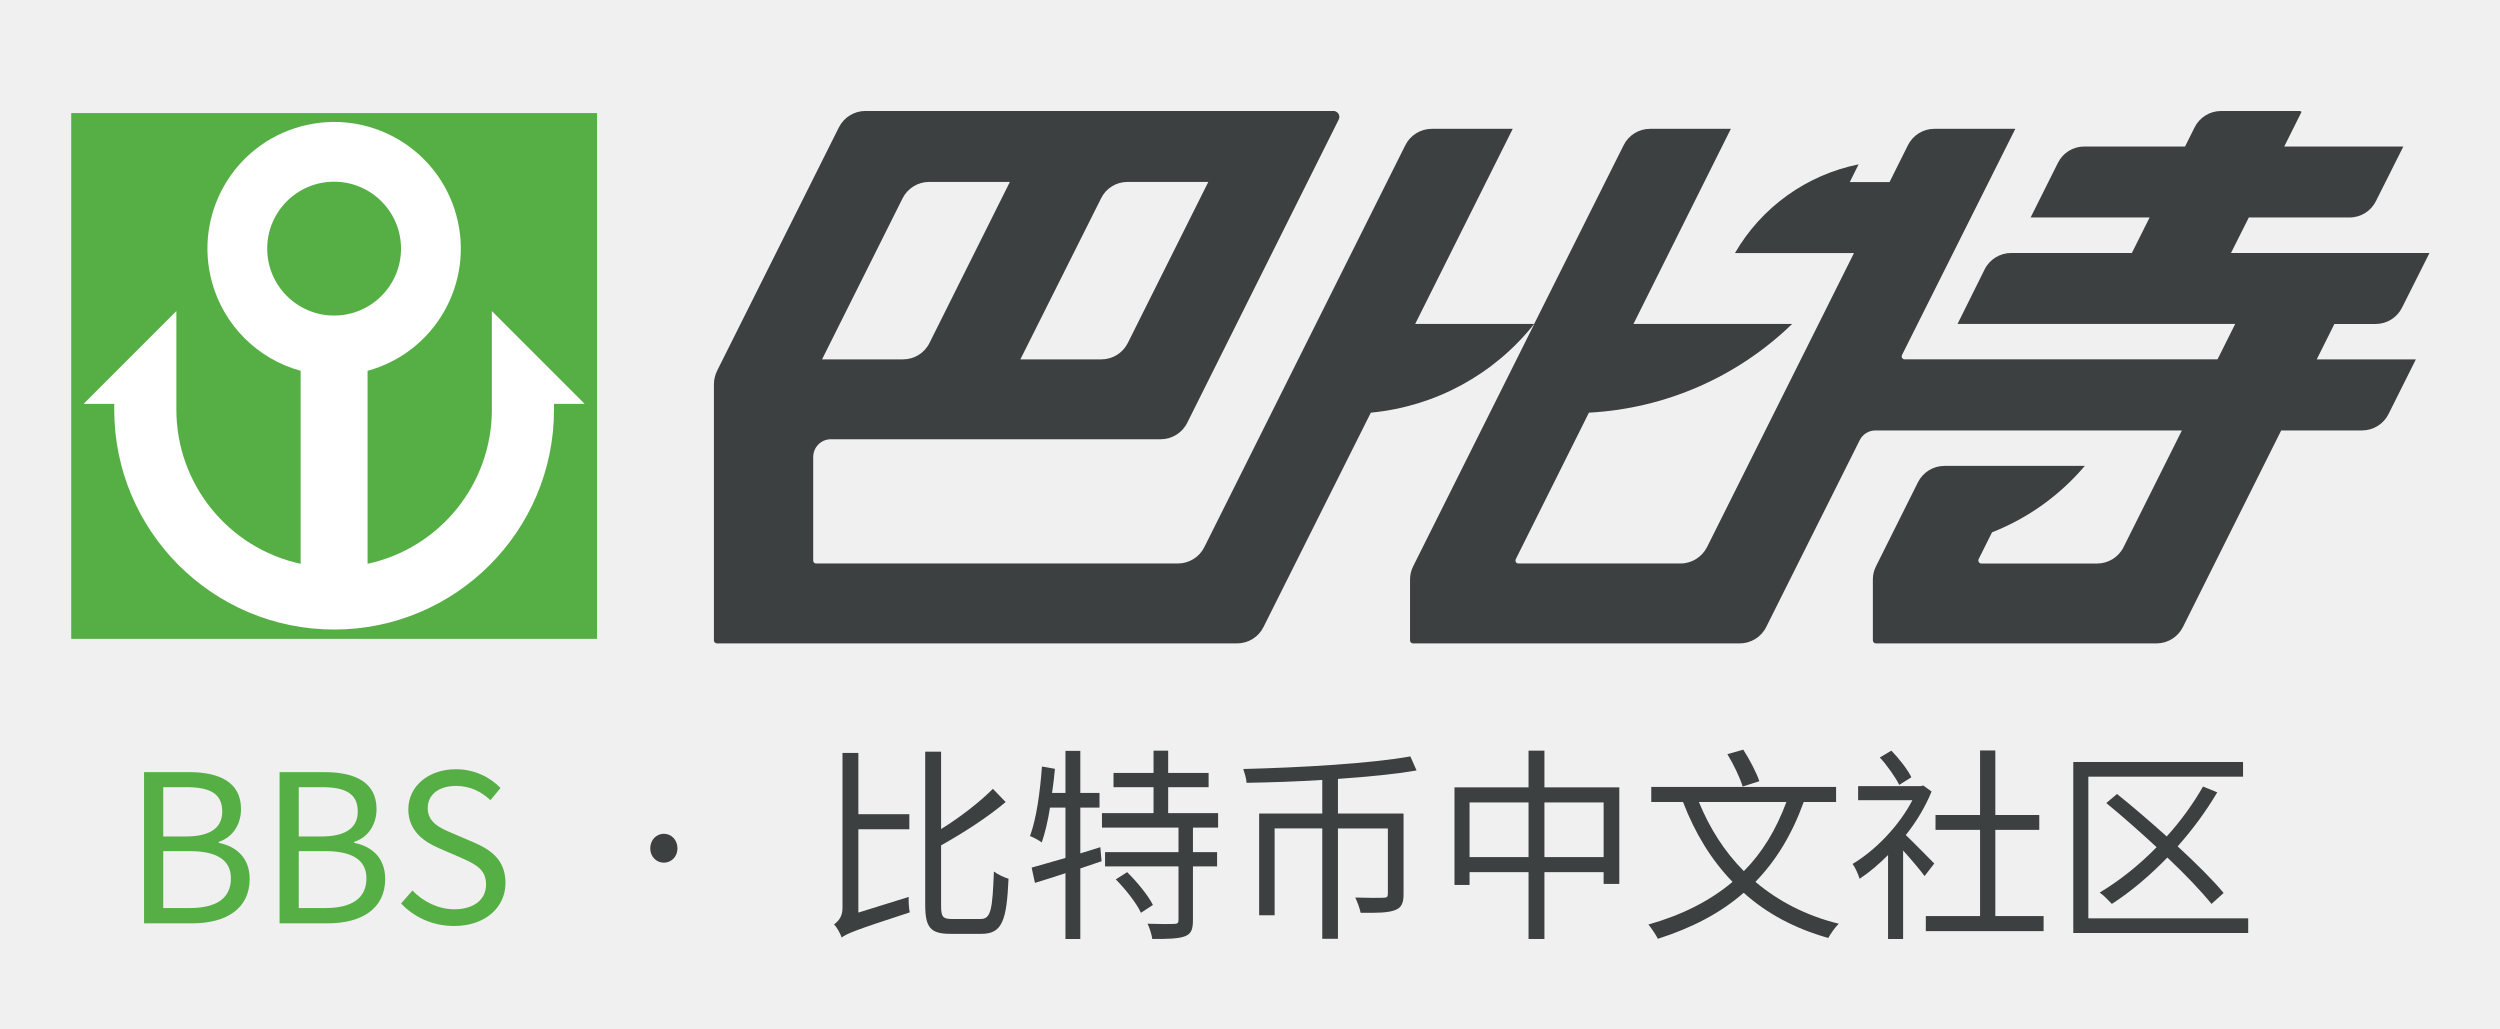
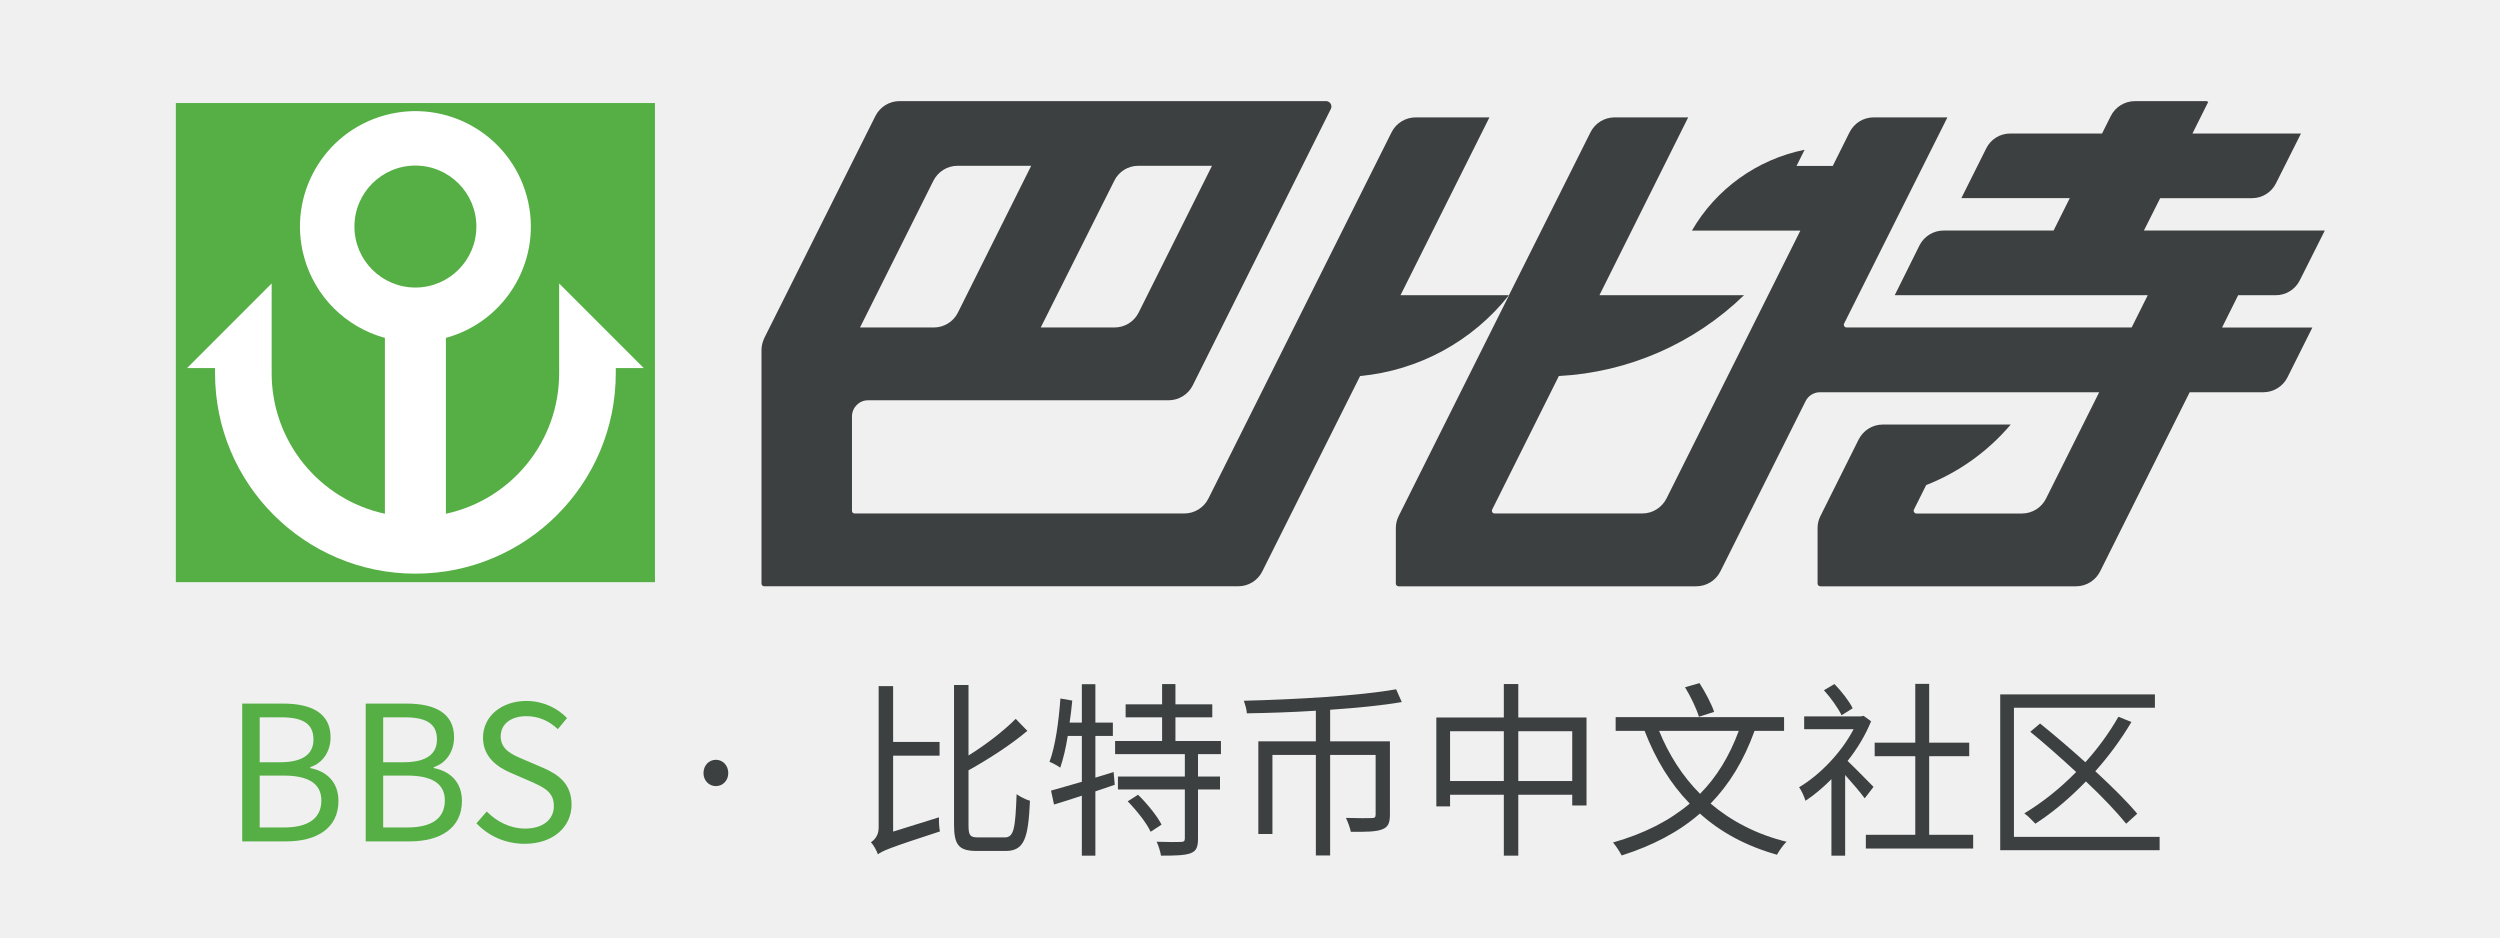
- <svg xmlns="http://www.w3.org/2000/svg" version="1.1" id="Layer_1" x="0px" y="0px" width="243px" height="100px" viewBox="0 0 243 100" enable-background="new 0 0 243 100" xml:space="preserve">
+ <svg xmlns="http://www.w3.org/2000/svg" version="1.1" id="Layer_1" x="0px" y="0px" width="240px" height="90px" viewBox="0 0 243 100" enable-background="new 0 0 243 100" xml:space="preserve">
  <g id="Layer_1_1_">
    <g id="LINE_61_">
      <g id="XMLID_354_">
        <g>
          <path fill="#3C4040" d="M149.131,31.495l-0.009-0.008l8.695-17.373c0.483-0.975,1.478-1.592,2.567-1.592h7.855l-9.466,18.965      h15.423c-5.322,5.161-12.338,8.229-19.752,8.623l-7.111,14.241c-0.074,0.143-0.008,0.322,0.115,0.393      c0.055,0.02,0.1,0.027,0.144,0.027h15.754c1.091,0,2.074-0.617,2.577-1.592l10.33-20.665l3.953-7.917h-11.566      c2.577-4.464,6.971-7.603,12.016-8.623l-0.859,1.726h3.865l1.789-3.587c0.491-0.976,1.475-1.592,2.575-1.592h7.864      l-11.021,21.997c-0.071,0.144-0.008,0.313,0.135,0.385c0.044,0.017,0.08,0.027,0.125,0.027h30.414l1.719-3.444h-26.989      l2.64-5.313c0.492-0.976,1.493-1.583,2.576-1.583h11.728l1.726-3.453h-11.566l2.656-5.313c0.484-0.975,1.468-1.584,2.568-1.584      h9.785l0.93-1.86c0.484-0.975,1.486-1.592,2.568-1.592h7.666l0.161,0.081l-1.683,3.372h11.577l-2.665,5.306      c-0.483,0.975-1.468,1.592-2.568,1.592h-9.787l-1.734,3.453h19.295l-2.666,5.305c-0.483,0.975-1.476,1.593-2.559,1.593h-4.017      l-1.718,3.444h9.635l-2.657,5.313c-0.482,0.974-1.484,1.592-2.577,1.592h-7.854l-9.553,19.108      c-0.484,0.974-1.486,1.592-2.567,1.592h-27.276c-0.16,0-0.295-0.135-0.295-0.287v-5.939c0-0.447,0.107-0.886,0.313-1.288      l4.07-8.149c0.492-0.975,1.484-1.592,2.576-1.592h13.643c-2.425,2.862-5.519,5.081-9.018,6.457l-1.306,2.613      c-0.072,0.143,0,0.322,0.143,0.394c0.036,0.019,0.072,0.026,0.116,0.026h11.264c1.08,0,2.084-0.617,2.566-1.592l5.671-11.343      h-29.788c-0.646,0-1.243,0.367-1.529,0.949l-9.088,18.158c-0.483,0.975-1.485,1.593-2.577,1.593h-31.756      c-0.151,0-0.286-0.134-0.286-0.286v-5.939c0-0.448,0.107-0.887,0.313-1.289L149.131,31.495z" />
          <path fill="#3C4040" d="M137.555,31.487h11.566c-3.891,4.92-9.625,8.033-15.877,8.623l-10.431,20.833      c-0.483,0.975-1.468,1.593-2.567,1.593h-7.855H69.687c-0.169,0-0.294-0.134-0.294-0.286V37.337c0-0.448,0.116-0.886,0.304-1.289      l11.844-23.67c0.492-0.975,1.485-1.592,2.576-1.592h45.505c0.08,0,0.179,0.018,0.242,0.063c0.285,0.143,0.401,0.482,0.26,0.769      l-14.734,29.493c-0.483,0.966-1.485,1.584-2.567,1.584H80.761c-0.957,0-1.717,0.778-1.717,1.726v10.064      c0,0.161,0.117,0.286,0.277,0.286h35.173c1.082,0,2.084-0.617,2.568-1.592l19.536-39.065c0.483-0.975,1.486-1.592,2.568-1.592      h7.871L137.555,31.487z M109.619,33.347l7.828-15.663h-7.863c-1.091,0-2.084,0.618-2.558,1.592L99.18,34.931h7.863      C108.143,34.931,109.128,34.322,109.619,33.347z M90.341,33.347l7.819-15.663h-7.854c-1.091,0-2.084,0.618-2.577,1.592      l-7.827,15.655h7.872C88.857,34.931,89.858,34.322,90.341,33.347z" />
        </g>
      </g>
    </g>
    <g>
      <rect x="6.923" y="10.99" fill="#56AF45" width="51.106" height="51.108" />
    </g>
    <g>
      <path fill="#FFFFFF" d="M47.81,30.236l9.019,9.022h-2.98v0.558c0,11.805-9.568,21.374-21.371,21.374    c-11.805,0-21.374-9.568-21.374-21.374v-0.558h-2.98l9.019-9.022v9.581c0,7.215,5.031,13.455,12.08,14.984V36.042    c-4.195-1.148-7.472-4.428-8.621-8.623c-1.796-6.56,2.065-13.331,8.621-15.125c6.561-1.798,13.333,2.061,15.129,8.621    c1.798,6.559-2.064,13.333-8.624,15.128v18.759c7.052-1.529,12.082-7.77,12.082-14.985V30.236z M38.98,24.166    c0-3.59-2.913-6.505-6.503-6.505c-3.592,0-6.505,2.915-6.505,6.505c0,3.593,2.912,6.505,6.505,6.505    C36.068,30.671,38.98,27.759,38.98,24.166z" />
    </g>
  </g>
  <g id="slogan">
    <g>
      <g>
        <path fill="#56AF45" d="M14.003,75.05h4.371c2.987,0,5.053,1.002,5.053,3.589c0,1.463-0.782,2.746-2.166,3.188v0.101     c1.764,0.341,3.007,1.504,3.007,3.509c0,2.887-2.286,4.311-5.574,4.311h-4.692V75.05z M18.054,81.305     c2.526,0,3.549-0.942,3.549-2.426c0-1.725-1.183-2.366-3.469-2.366h-2.266v4.792H18.054z M18.435,88.263     c2.526,0,4.01-0.902,4.01-2.888c0-1.824-1.444-2.646-4.01-2.646h-2.566v5.534H18.435z" />
        <path fill="#56AF45" d="M27.176,75.05h4.371c2.987,0,5.053,1.002,5.053,3.589c0,1.463-0.782,2.746-2.166,3.188v0.101     c1.764,0.341,3.007,1.504,3.007,3.509c0,2.887-2.286,4.311-5.574,4.311h-4.692V75.05z M31.226,81.305     c2.526,0,3.549-0.942,3.549-2.426c0-1.725-1.183-2.366-3.469-2.366h-2.266v4.792H31.226z M31.607,88.263     c2.526,0,4.01-0.902,4.01-2.888c0-1.824-1.444-2.646-4.01-2.646h-2.566v5.534H31.607z" />
        <path fill="#56AF45" d="M38.985,87.821l1.103-1.263c1.063,1.103,2.546,1.824,4.07,1.824c1.925,0,3.088-0.963,3.088-2.406     c0-1.504-1.063-1.984-2.446-2.606l-2.125-0.922c-1.363-0.582-2.987-1.624-2.987-3.77c0-2.266,1.965-3.91,4.632-3.91     c1.744,0,3.288,0.742,4.331,1.825l-0.982,1.183c-0.902-0.842-1.985-1.384-3.348-1.384c-1.665,0-2.747,0.842-2.747,2.166     c0,1.423,1.283,1.965,2.426,2.445l2.105,0.902c1.704,0.742,3.028,1.744,3.028,3.93c0,2.326-1.925,4.171-4.993,4.171     C42.053,90.007,40.268,89.165,38.985,87.821z" />
        <path fill="#3C4040" d="M63.204,82.468c0-0.842,0.602-1.424,1.323-1.424s1.323,0.582,1.323,1.424     c0,0.802-0.602,1.384-1.323,1.384S63.204,83.27,63.204,82.468z" />
        <path fill="#3C4040" d="M88.326,87.18c-0.02,0.481,0.02,1.143,0.101,1.504c-5.434,1.765-6.156,2.085-6.617,2.446     c-0.12-0.381-0.481-1.022-0.742-1.283c0.321-0.221,0.822-0.682,0.822-1.544V73.185h1.544v5.955h4.953v1.464h-4.953v8.1     L88.326,87.18z M95.323,89.325c1.002,0,1.143-0.923,1.283-4.611c0.381,0.28,1.002,0.581,1.424,0.701     c-0.181,3.97-0.582,5.354-2.606,5.354h-3.048c-1.925,0-2.446-0.602-2.446-2.827V73.064h1.544v7.519     c1.885-1.163,3.83-2.687,5.033-3.909l1.243,1.283c-1.725,1.463-4.09,2.987-6.276,4.21v5.835c0,1.123,0.161,1.323,1.063,1.323     H95.323z" />
        <path fill="#3C4040" d="M107.072,83.711l-2.065,0.702v6.856h-1.444v-6.396c-1.083,0.36-2.105,0.682-2.967,0.942l-0.321-1.483     c0.882-0.241,2.025-0.582,3.288-0.942v-4.893h-1.503c-0.201,1.283-0.481,2.466-0.802,3.389c-0.261-0.201-0.822-0.502-1.143-0.622     c0.622-1.664,0.982-4.271,1.163-6.757l1.263,0.221c-0.08,0.802-0.16,1.584-0.281,2.346h1.303v-4.09h1.444v4.09h1.865v1.424     h-1.865v4.451l1.945-0.602L107.072,83.711z M115.954,80.443v2.386h2.346v1.383h-2.346v5.233c0,0.882-0.16,1.323-0.782,1.563     c-0.642,0.241-1.665,0.261-3.168,0.261c-0.06-0.421-0.261-1.063-0.461-1.483c1.203,0.04,2.266,0.04,2.606,0.021     c0.301-0.021,0.401-0.081,0.401-0.381v-5.214h-7.138v-1.383h7.138v-2.386h-7.439v-1.404h5.013v-2.526h-3.89V75.13h3.89v-2.166     h1.423v2.166h3.93v1.383h-3.93v2.526h4.853v1.404H115.954z M109.558,84.773c0.962,0.942,2.045,2.266,2.506,3.188l-1.163,0.762     c-0.421-0.923-1.483-2.266-2.446-3.248L109.558,84.773z" />
        <path fill="#3C4040" d="M136.424,86.919c0,0.842-0.181,1.304-0.822,1.544c-0.661,0.261-1.724,0.28-3.348,0.261     c-0.08-0.421-0.321-1.063-0.521-1.483c1.283,0.04,2.406,0.04,2.747,0.02c0.32,0,0.421-0.08,0.421-0.381v-6.355h-4.853V91.25     h-1.523V80.523h-4.632v8.44h-1.504v-9.885h6.136v-3.268c-2.507,0.16-5.033,0.24-7.358,0.28c-0.021-0.421-0.2-0.982-0.321-1.343     c5.534-0.141,12.331-0.521,16.241-1.224l0.602,1.363c-2.065,0.361-4.752,0.622-7.64,0.822v3.368h6.376V86.919z" />
        <path fill="#3C4040" d="M157.396,76.533v9.384h-1.524v-1.144h-5.754v6.496h-1.544v-6.496h-5.734v1.243h-1.464v-9.483h7.198     v-3.569h1.544v3.569H157.396z M148.574,83.31v-5.313h-5.734v5.313H148.574z M155.872,83.31v-5.313h-5.754v5.313H155.872z" />
        <path fill="#3C4040" d="M175.319,77.957c-1.143,3.168-2.687,5.693-4.691,7.759c2.205,1.865,4.912,3.288,8.101,4.07     c-0.361,0.341-0.782,0.963-1.022,1.384c-3.269-0.923-5.995-2.387-8.221-4.392c-2.246,1.965-5.013,3.409-8.341,4.472     c-0.181-0.361-0.622-1.043-0.923-1.384c3.309-0.942,5.995-2.306,8.181-4.15c-2.065-2.125-3.649-4.731-4.812-7.759h-3.088v-1.464     h17.965v1.464H175.319z M165.134,77.957c1.043,2.546,2.486,4.832,4.371,6.717c1.785-1.805,3.128-4.011,4.131-6.717H165.134z      M169.385,76.453c-0.24-0.822-0.882-2.166-1.483-3.148l1.544-0.44c0.602,0.942,1.283,2.226,1.563,3.067L169.385,76.453z" />
        <path fill="#3C4040" d="M187.068,85.154c-0.421-0.581-1.323-1.644-2.085-2.486v8.602h-1.464v-8.16     c-0.902,0.902-1.845,1.704-2.767,2.306c-0.12-0.421-0.461-1.163-0.682-1.443c2.205-1.304,4.531-3.709,5.814-6.195h-5.273v-1.363     h6.056l0.28-0.061l0.802,0.582c-0.602,1.483-1.483,2.947-2.506,4.23c0.802,0.762,2.326,2.325,2.767,2.767L187.068,85.154z      M184.603,76.293c-0.361-0.742-1.163-1.885-1.885-2.667l1.123-0.662c0.762,0.782,1.604,1.865,1.944,2.587L184.603,76.293z      M198.638,89.044v1.464h-11.448v-1.464h5.272v-8.381h-4.33V79.22h4.33v-6.275h1.484v6.275h4.271v1.443h-4.271v8.381H198.638z" />
        <path fill="#3C4040" d="M218.526,89.265v1.424h-17.003V74.067h16.501v1.423h-15.037v13.774H218.526z M214.957,87.861     c-1.003-1.243-2.546-2.867-4.291-4.511c-1.684,1.744-3.528,3.308-5.394,4.511c-0.26-0.28-0.821-0.862-1.183-1.103     c1.945-1.163,3.85-2.687,5.534-4.411c-1.624-1.504-3.328-3.008-4.893-4.291l1.043-0.882c1.523,1.223,3.228,2.687,4.832,4.13     c1.363-1.504,2.566-3.168,3.528-4.852l1.384,0.562c-1.103,1.864-2.406,3.629-3.85,5.253c1.784,1.644,3.408,3.248,4.471,4.531     L214.957,87.861z" />
      </g>
    </g>
  </g>
</svg>
